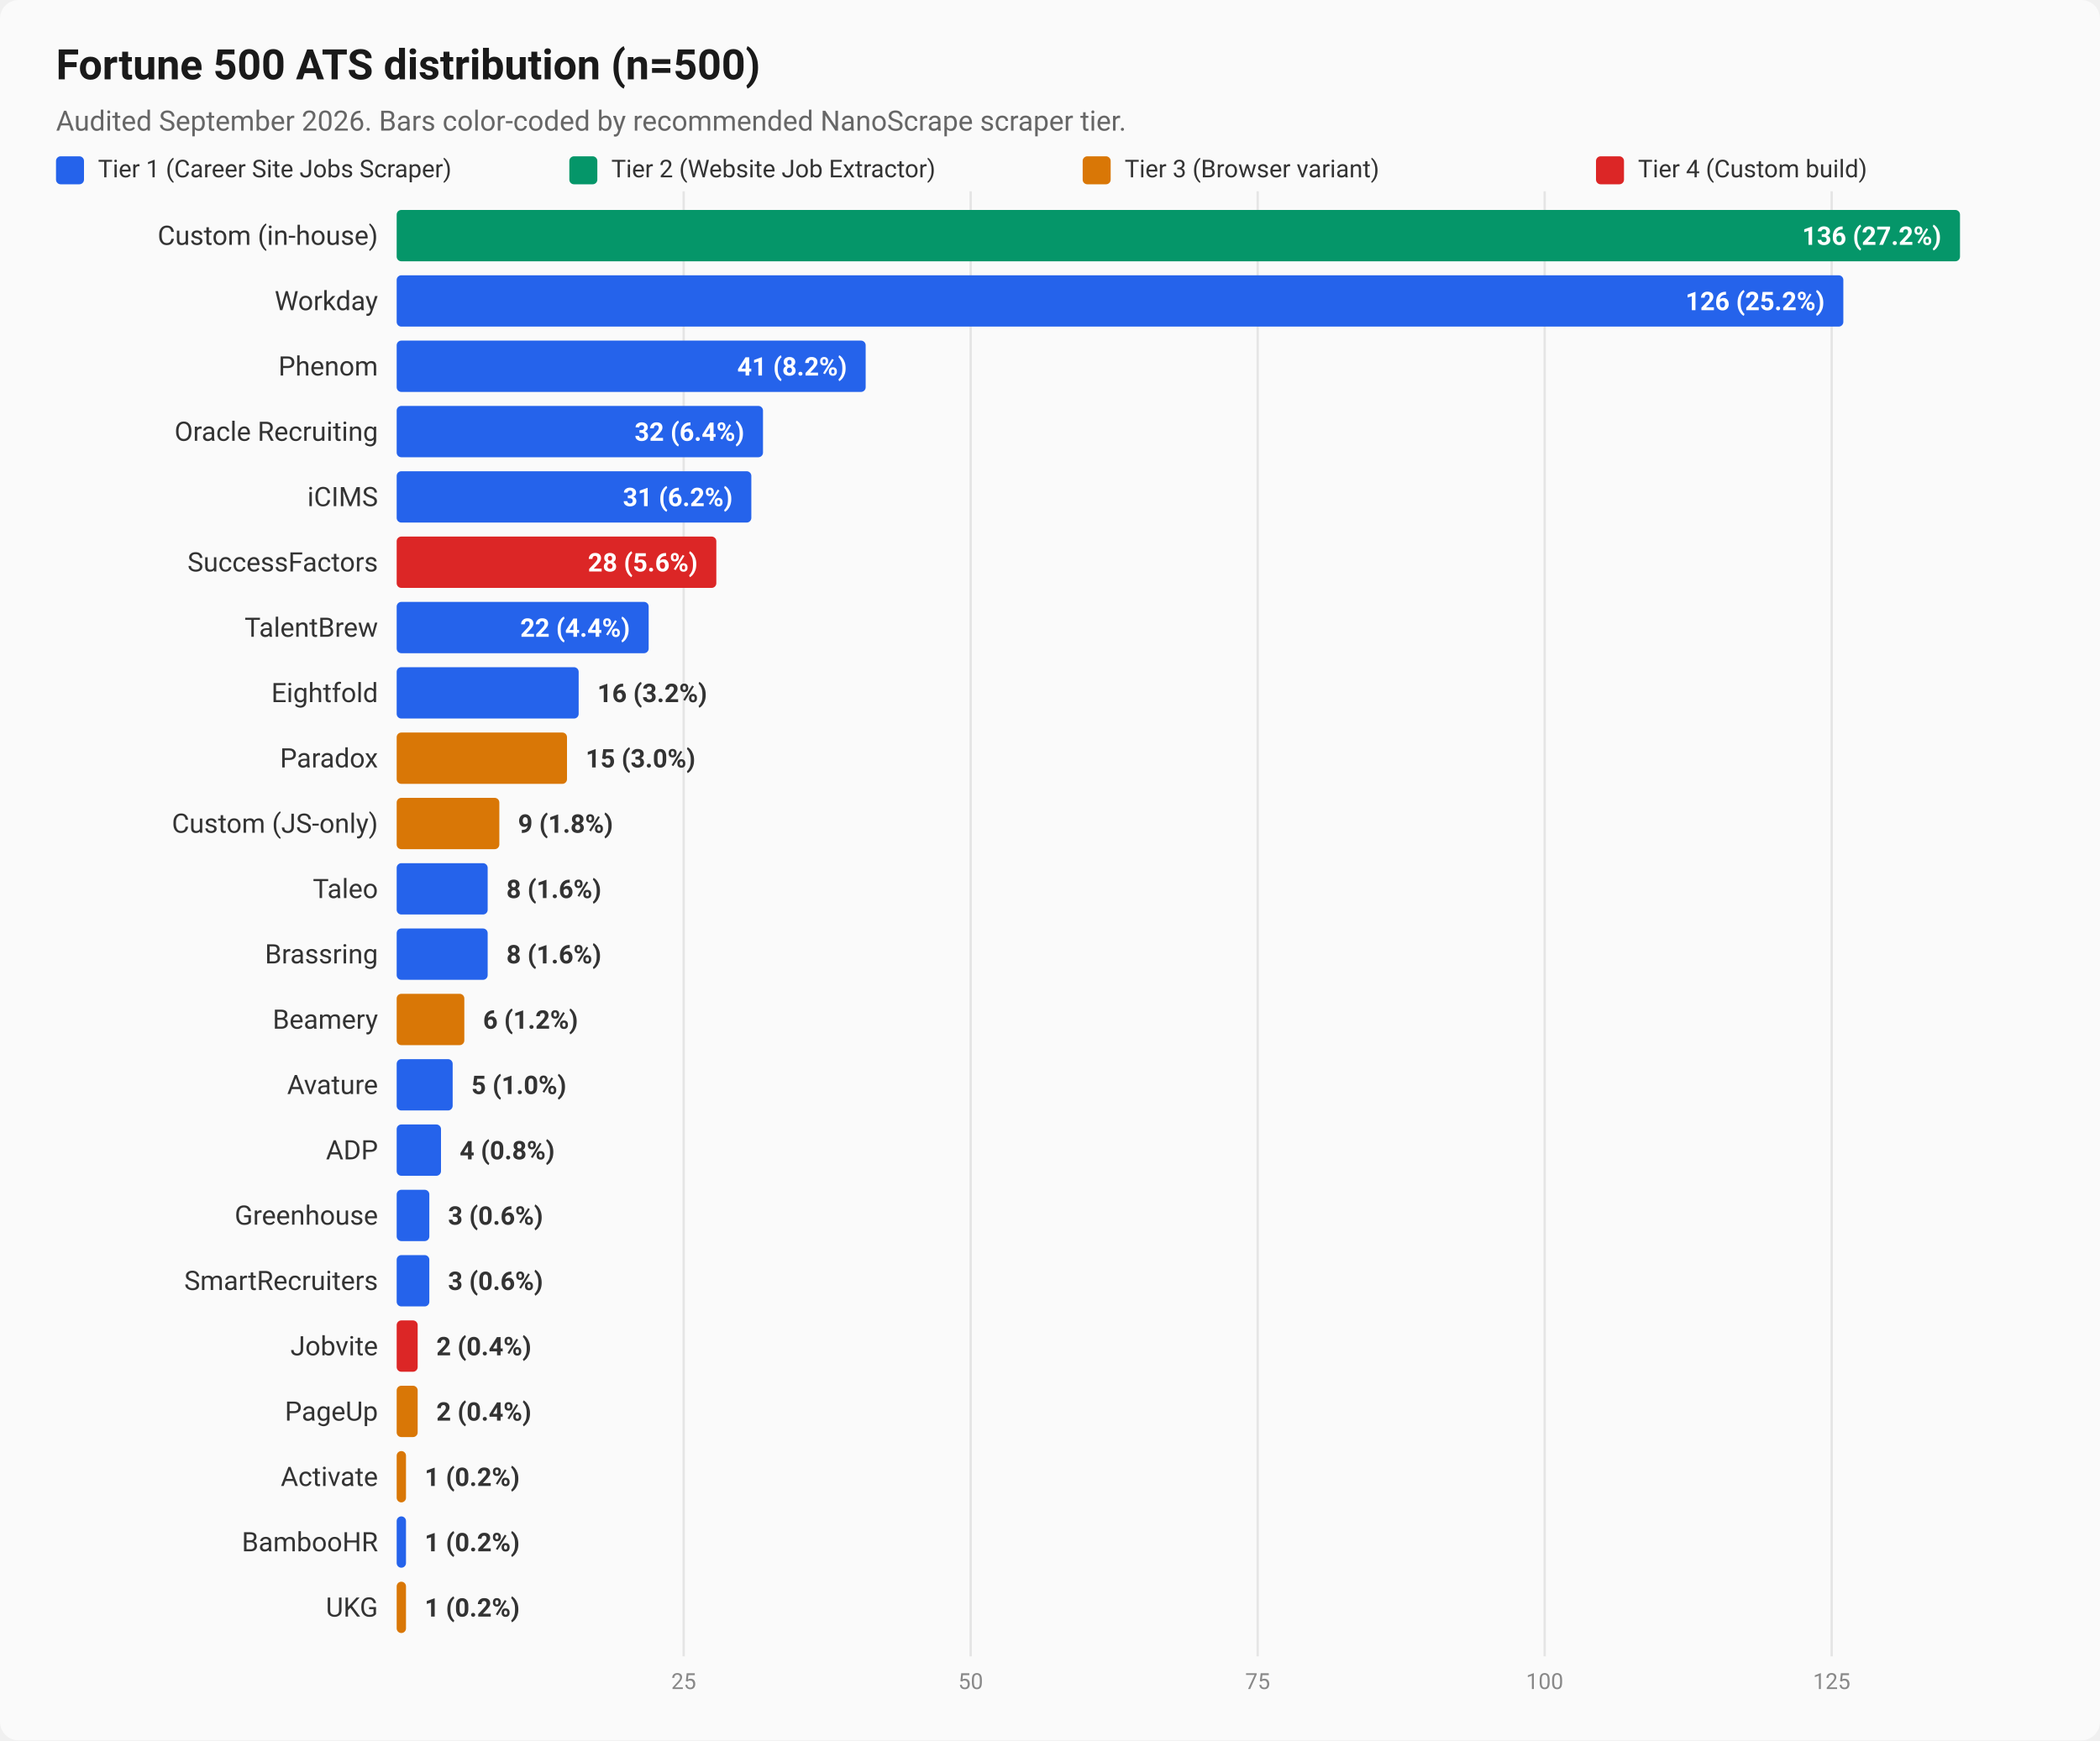
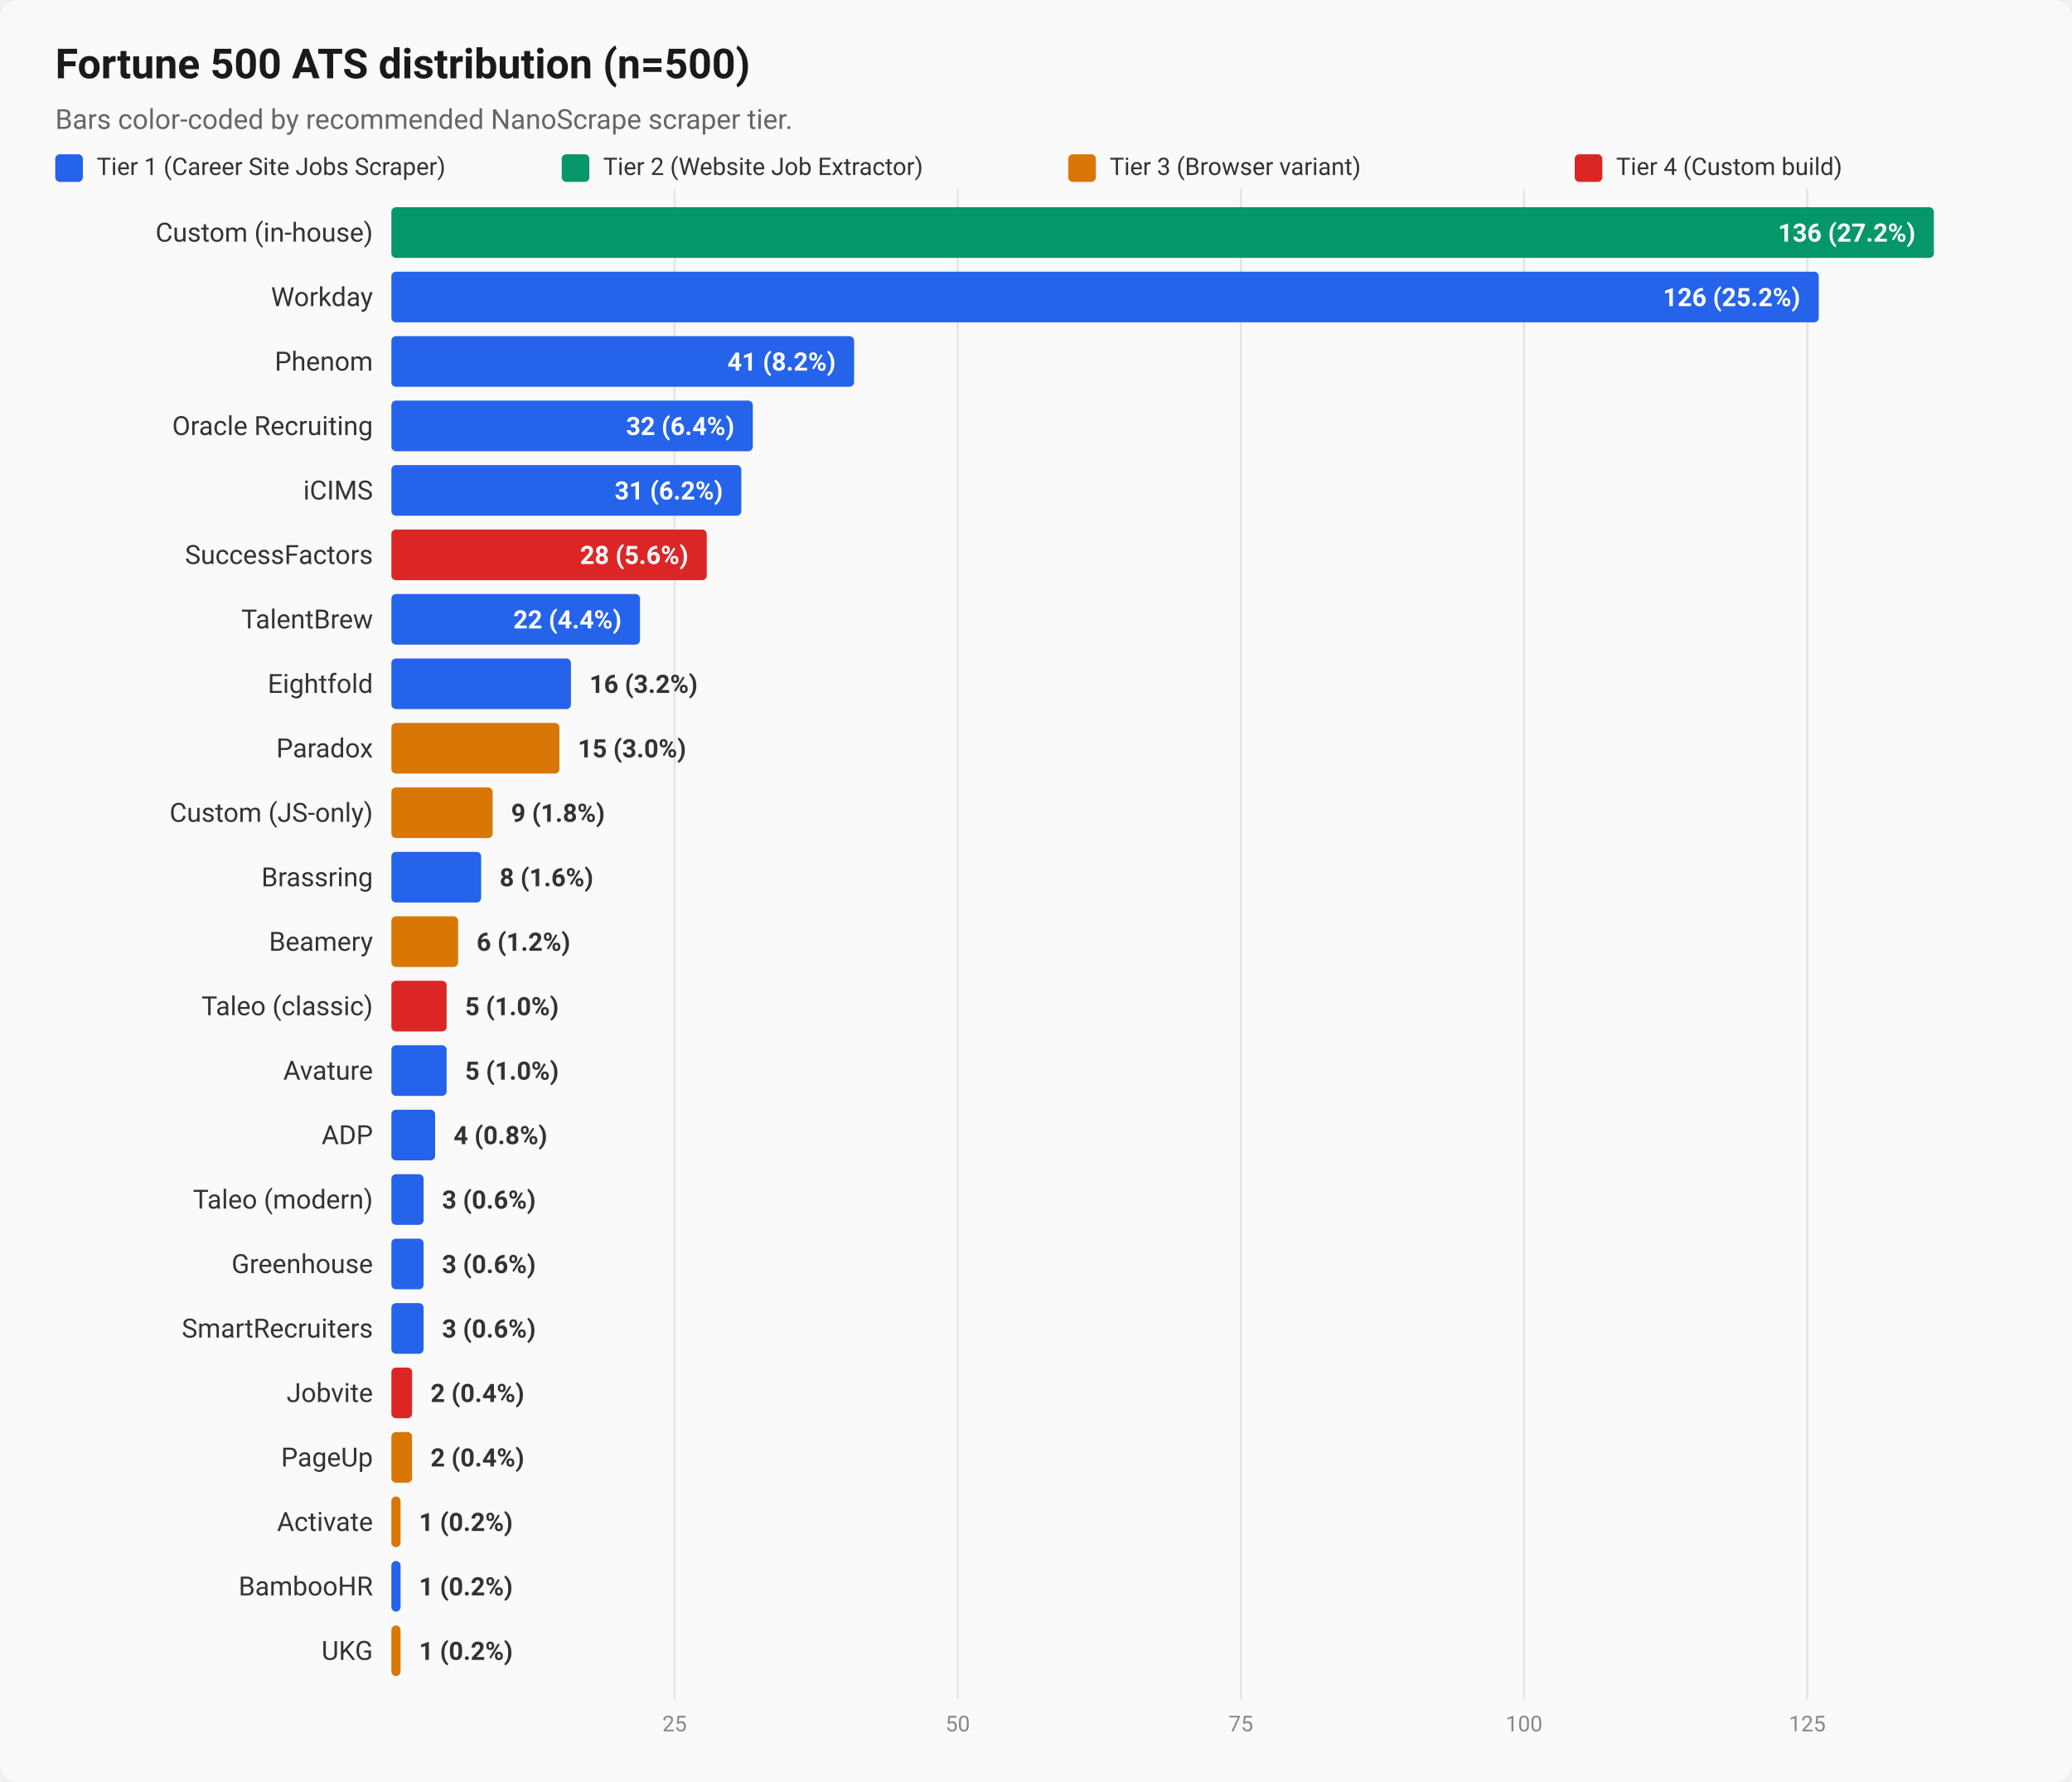
- <svg xmlns="http://www.w3.org/2000/svg" viewBox="0 0 900 746" width="100%" style="max-width:900px;font-family:-apple-system,BlinkMacSystemFont,'Segoe UI',Roboto,Helvetica,Arial,sans-serif" role="img" aria-labelledby="chart-title chart-desc">
-   <rect width="900" height="746" fill="#fafafa" rx="8" />
+ <svg xmlns="http://www.w3.org/2000/svg" viewBox="0 0 900 774" width="100%" style="max-width:900px;font-family:-apple-system,BlinkMacSystemFont,'Segoe UI',Roboto,Helvetica,Arial,sans-serif" role="img" aria-labelledby="chart-title chart-desc">
+   <rect width="900" height="774" fill="#fafafa" rx="8" />
  <text x="24" y="34" font-size="18" font-weight="700" fill="#1a1a1a">Fortune 500 ATS distribution (n=500)</text>
-   <text x="24" y="56" font-size="12" fill="#666">Audited September 2026. Bars color-coded by recommended NanoScrape scraper tier.</text>
+   <text x="24" y="56" font-size="12" fill="#666">Bars color-coded by recommended NanoScrape scraper tier.</text>
  <rect x="24" y="67" width="12" height="12" fill="#2563eb" rx="2" />
  <text x="42" y="76" font-size="10.5" fill="#333">Tier 1 (Career Site Jobs Scraper)</text>
  <rect x="244" y="67" width="12" height="12" fill="#059669" rx="2" />
  <text x="262" y="76" font-size="10.5" fill="#333">Tier 2 (Website Job Extractor)</text>
  <rect x="464" y="67" width="12" height="12" fill="#d97706" rx="2" />
  <text x="482" y="76" font-size="10.5" fill="#333">Tier 3 (Browser variant)</text>
  <rect x="684" y="67" width="12" height="12" fill="#dc2626" rx="2" />
  <text x="702" y="76" font-size="10.5" fill="#333">Tier 4 (Custom build)</text>
-   <line x1="293" y1="82" x2="293" y2="710" stroke="#e5e5e5" stroke-width="1" />
-   <text x="293" y="724" font-size="9.5" fill="#888" text-anchor="middle">25</text>
-   <line x1="416" y1="82" x2="416" y2="710" stroke="#e5e5e5" stroke-width="1" />
-   <text x="416" y="724" font-size="9.5" fill="#888" text-anchor="middle">50</text>
-   <line x1="539" y1="82" x2="539" y2="710" stroke="#e5e5e5" stroke-width="1" />
-   <text x="539" y="724" font-size="9.5" fill="#888" text-anchor="middle">75</text>
-   <line x1="662" y1="82" x2="662" y2="710" stroke="#e5e5e5" stroke-width="1" />
-   <text x="662" y="724" font-size="9.5" fill="#888" text-anchor="middle">100</text>
-   <line x1="785" y1="82" x2="785" y2="710" stroke="#e5e5e5" stroke-width="1" />
-   <text x="785" y="724" font-size="9.5" fill="#888" text-anchor="middle">125</text>
+   <line x1="293" y1="82" x2="293" y2="738" stroke="#e5e5e5" />
+   <text x="293" y="752" font-size="9.5" fill="#888" text-anchor="middle">25</text>
+   <line x1="416" y1="82" x2="416" y2="738" stroke="#e5e5e5" />
+   <text x="416" y="752" font-size="9.5" fill="#888" text-anchor="middle">50</text>
+   <line x1="539" y1="82" x2="539" y2="738" stroke="#e5e5e5" />
+   <text x="539" y="752" font-size="9.5" fill="#888" text-anchor="middle">75</text>
+   <line x1="662" y1="82" x2="662" y2="738" stroke="#e5e5e5" />
+   <text x="662" y="752" font-size="9.5" fill="#888" text-anchor="middle">100</text>
+   <line x1="785" y1="82" x2="785" y2="738" stroke="#e5e5e5" />
+   <text x="785" y="752" font-size="9.5" fill="#888" text-anchor="middle">125</text>
  <text x="162" y="104.96" font-size="11.5" fill="#333" text-anchor="end">Custom (in-house)</text>
  <rect x="170" y="90" width="670" height="22" fill="#059669" rx="2" />
  <text x="832" y="104.96" font-size="11" fill="white" text-anchor="end" font-weight="600">136 (27.2%)</text>
  <text x="162" y="132.96" font-size="11.5" fill="#333" text-anchor="end">Workday</text>
  <rect x="170" y="118" width="620" height="22" fill="#2563eb" rx="2" />
  <text x="782" y="132.96" font-size="11" fill="white" text-anchor="end" font-weight="600">126 (25.2%)</text>
  <text x="162" y="160.96" font-size="11.5" fill="#333" text-anchor="end">Phenom</text>
  <rect x="170" y="146" width="201" height="22" fill="#2563eb" rx="2" />
  <text x="363" y="160.96" font-size="11" fill="white" text-anchor="end" font-weight="600">41 (8.2%)</text>
  <text x="162" y="188.96" font-size="11.5" fill="#333" text-anchor="end">Oracle Recruiting</text>
  <rect x="170" y="174" width="157" height="22" fill="#2563eb" rx="2" />
  <text x="319" y="188.96" font-size="11" fill="white" text-anchor="end" font-weight="600">32 (6.4%)</text>
  <text x="162" y="216.96" font-size="11.5" fill="#333" text-anchor="end">iCIMS</text>
  <rect x="170" y="202" width="152" height="22" fill="#2563eb" rx="2" />
  <text x="314" y="216.96" font-size="11" fill="white" text-anchor="end" font-weight="600">31 (6.2%)</text>
  <text x="162" y="244.96" font-size="11.5" fill="#333" text-anchor="end">SuccessFactors</text>
  <rect x="170" y="230" width="137" height="22" fill="#dc2626" rx="2" />
  <text x="299" y="244.96" font-size="11" fill="white" text-anchor="end" font-weight="600">28 (5.6%)</text>
  <text x="162" y="272.96" font-size="11.5" fill="#333" text-anchor="end">TalentBrew</text>
  <rect x="170" y="258" width="108" height="22" fill="#2563eb" rx="2" />
  <text x="270" y="272.96" font-size="11" fill="white" text-anchor="end" font-weight="600">22 (4.4%)</text>
  <text x="162" y="300.96" font-size="11.5" fill="#333" text-anchor="end">Eightfold</text>
  <rect x="170" y="286" width="78" height="22" fill="#2563eb" rx="2" />
  <text x="256" y="300.96" font-size="11" fill="#333" text-anchor="start" font-weight="600">16 (3.2%)</text>
  <text x="162" y="328.96" font-size="11.5" fill="#333" text-anchor="end">Paradox</text>
  <rect x="170" y="314" width="73" height="22" fill="#d97706" rx="2" />
  <text x="251" y="328.96" font-size="11" fill="#333" text-anchor="start" font-weight="600">15 (3.0%)</text>
  <text x="162" y="356.96" font-size="11.5" fill="#333" text-anchor="end">Custom (JS-only)</text>
  <rect x="170" y="342" width="44" height="22" fill="#d97706" rx="2" />
  <text x="222" y="356.96" font-size="11" fill="#333" text-anchor="start" font-weight="600">9 (1.8%)</text>
-   <text x="162" y="384.96" font-size="11.5" fill="#333" text-anchor="end">Taleo</text>
+   <text x="162" y="384.96" font-size="11.5" fill="#333" text-anchor="end">Brassring</text>
  <rect x="170" y="370" width="39" height="22" fill="#2563eb" rx="2" />
  <text x="217" y="384.96" font-size="11" fill="#333" text-anchor="start" font-weight="600">8 (1.6%)</text>
-   <text x="162" y="412.96" font-size="11.5" fill="#333" text-anchor="end">Brassring</text>
-   <rect x="170" y="398" width="39" height="22" fill="#2563eb" rx="2" />
-   <text x="217" y="412.96" font-size="11" fill="#333" text-anchor="start" font-weight="600">8 (1.6%)</text>
-   <text x="162" y="440.96" font-size="11.5" fill="#333" text-anchor="end">Beamery</text>
-   <rect x="170" y="426" width="29" height="22" fill="#d97706" rx="2" />
-   <text x="207" y="440.96" font-size="11" fill="#333" text-anchor="start" font-weight="600">6 (1.2%)</text>
+   <text x="162" y="412.96" font-size="11.5" fill="#333" text-anchor="end">Beamery</text>
+   <rect x="170" y="398" width="29" height="22" fill="#d97706" rx="2" />
+   <text x="207" y="412.96" font-size="11" fill="#333" text-anchor="start" font-weight="600">6 (1.2%)</text>
+   <text x="162" y="440.96" font-size="11.5" fill="#333" text-anchor="end">Taleo (classic)</text>
+   <rect x="170" y="426" width="24" height="22" fill="#dc2626" rx="2" />
+   <text x="202" y="440.96" font-size="11" fill="#333" text-anchor="start" font-weight="600">5 (1.0%)</text>
  <text x="162" y="468.96" font-size="11.5" fill="#333" text-anchor="end">Avature</text>
  <rect x="170" y="454" width="24" height="22" fill="#2563eb" rx="2" />
  <text x="202" y="468.96" font-size="11" fill="#333" text-anchor="start" font-weight="600">5 (1.0%)</text>
  <text x="162" y="496.96" font-size="11.5" fill="#333" text-anchor="end">ADP</text>
  <rect x="170" y="482" width="19" height="22" fill="#2563eb" rx="2" />
  <text x="197" y="496.96" font-size="11" fill="#333" text-anchor="start" font-weight="600">4 (0.8%)</text>
-   <text x="162" y="524.96" font-size="11.5" fill="#333" text-anchor="end">Greenhouse</text>
+   <text x="162" y="524.96" font-size="11.5" fill="#333" text-anchor="end">Taleo (modern)</text>
  <rect x="170" y="510" width="14" height="22" fill="#2563eb" rx="2" />
  <text x="192" y="524.96" font-size="11" fill="#333" text-anchor="start" font-weight="600">3 (0.6%)</text>
-   <text x="162" y="552.96" font-size="11.5" fill="#333" text-anchor="end">SmartRecruiters</text>
+   <text x="162" y="552.96" font-size="11.5" fill="#333" text-anchor="end">Greenhouse</text>
  <rect x="170" y="538" width="14" height="22" fill="#2563eb" rx="2" />
  <text x="192" y="552.96" font-size="11" fill="#333" text-anchor="start" font-weight="600">3 (0.6%)</text>
-   <text x="162" y="580.96" font-size="11.5" fill="#333" text-anchor="end">Jobvite</text>
-   <rect x="170" y="566" width="9" height="22" fill="#dc2626" rx="2" />
-   <text x="187" y="580.96" font-size="11" fill="#333" text-anchor="start" font-weight="600">2 (0.4%)</text>
-   <text x="162" y="608.96" font-size="11.5" fill="#333" text-anchor="end">PageUp</text>
-   <rect x="170" y="594" width="9" height="22" fill="#d97706" rx="2" />
+   <text x="162" y="580.96" font-size="11.5" fill="#333" text-anchor="end">SmartRecruiters</text>
+   <rect x="170" y="566" width="14" height="22" fill="#2563eb" rx="2" />
+   <text x="192" y="580.96" font-size="11" fill="#333" text-anchor="start" font-weight="600">3 (0.6%)</text>
+   <text x="162" y="608.96" font-size="11.5" fill="#333" text-anchor="end">Jobvite</text>
+   <rect x="170" y="594" width="9" height="22" fill="#dc2626" rx="2" />
  <text x="187" y="608.96" font-size="11" fill="#333" text-anchor="start" font-weight="600">2 (0.4%)</text>
-   <text x="162" y="636.96" font-size="11.5" fill="#333" text-anchor="end">Activate</text>
-   <rect x="170" y="622" width="4" height="22" fill="#d97706" rx="2" />
-   <text x="182" y="636.96" font-size="11" fill="#333" text-anchor="start" font-weight="600">1 (0.2%)</text>
-   <text x="162" y="664.96" font-size="11.5" fill="#333" text-anchor="end">BambooHR</text>
-   <rect x="170" y="650" width="4" height="22" fill="#2563eb" rx="2" />
+   <text x="162" y="636.96" font-size="11.5" fill="#333" text-anchor="end">PageUp</text>
+   <rect x="170" y="622" width="9" height="22" fill="#d97706" rx="2" />
+   <text x="187" y="636.96" font-size="11" fill="#333" text-anchor="start" font-weight="600">2 (0.4%)</text>
+   <text x="162" y="664.96" font-size="11.5" fill="#333" text-anchor="end">Activate</text>
+   <rect x="170" y="650" width="4" height="22" fill="#d97706" rx="2" />
  <text x="182" y="664.96" font-size="11" fill="#333" text-anchor="start" font-weight="600">1 (0.2%)</text>
-   <text x="162" y="692.96" font-size="11.5" fill="#333" text-anchor="end">UKG</text>
-   <rect x="170" y="678" width="4" height="22" fill="#d97706" rx="2" />
+   <text x="162" y="692.96" font-size="11.5" fill="#333" text-anchor="end">BambooHR</text>
+   <rect x="170" y="678" width="4" height="22" fill="#2563eb" rx="2" />
  <text x="182" y="692.96" font-size="11" fill="#333" text-anchor="start" font-weight="600">1 (0.2%)</text>
+   <text x="162" y="720.96" font-size="11.5" fill="#333" text-anchor="end">UKG</text>
+   <rect x="170" y="706" width="4" height="22" fill="#d97706" rx="2" />
+   <text x="182" y="720.96" font-size="11" fill="#333" text-anchor="start" font-weight="600">1 (0.2%)</text>
</svg>
